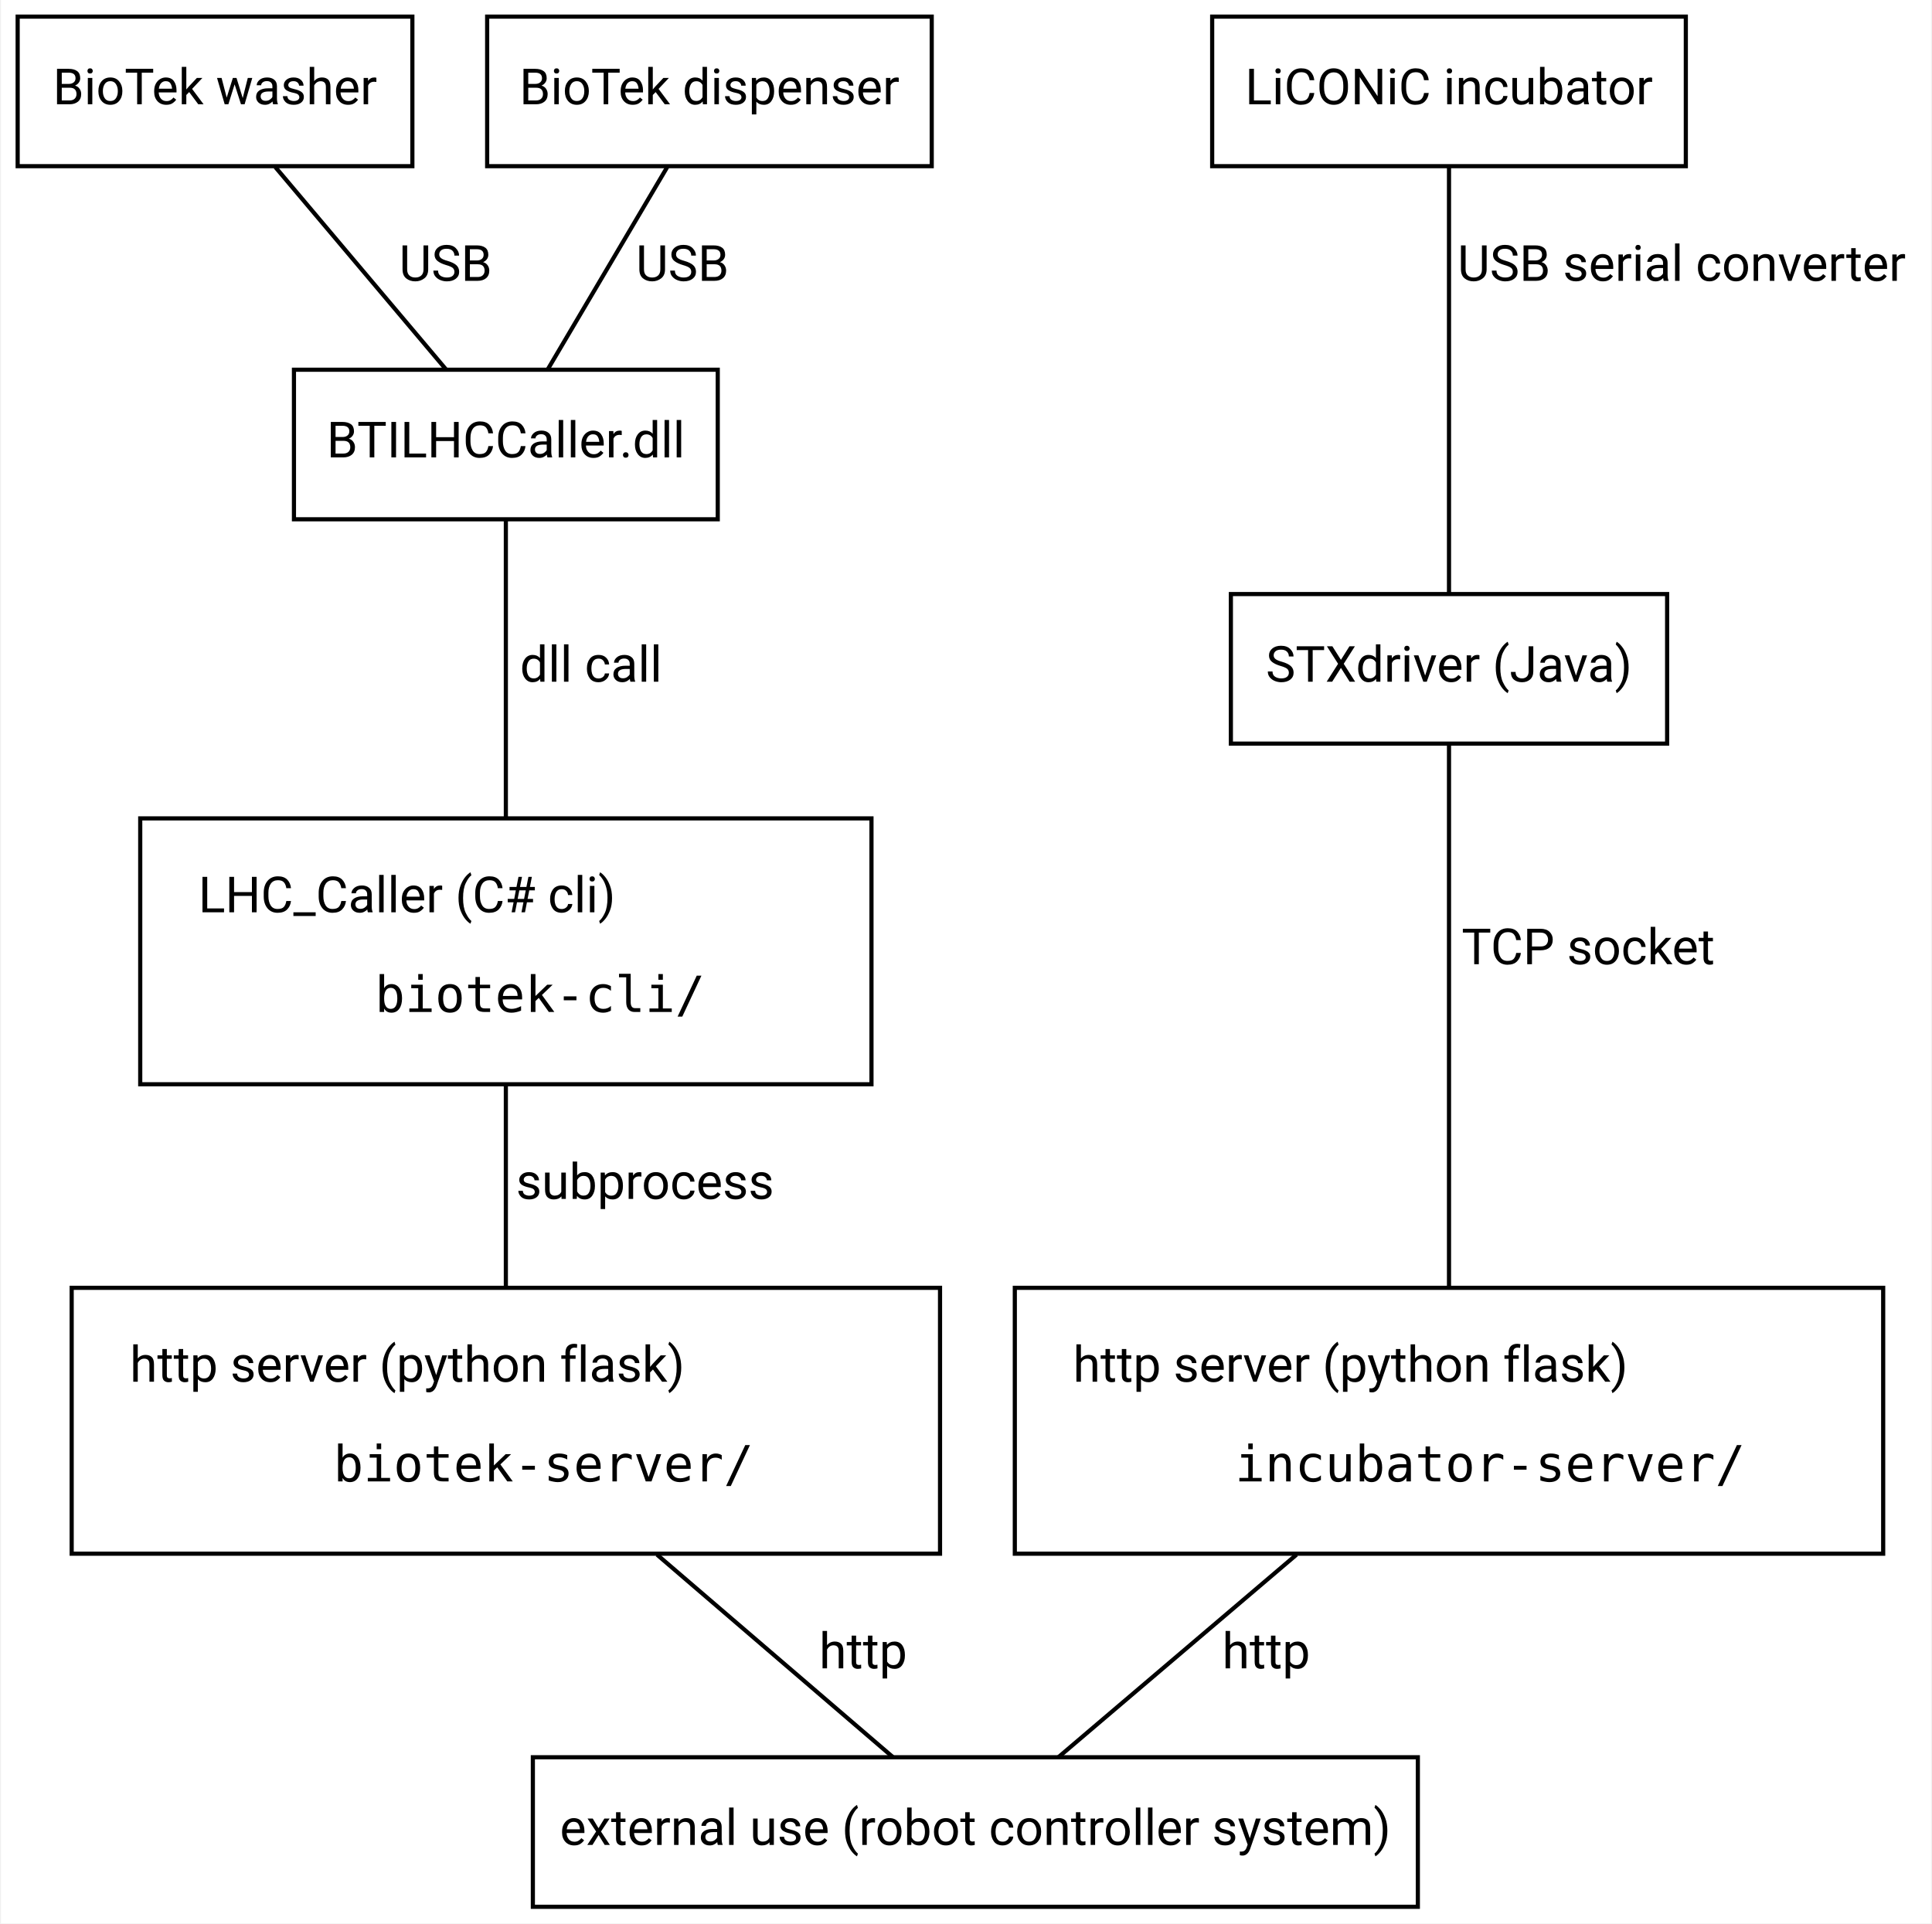
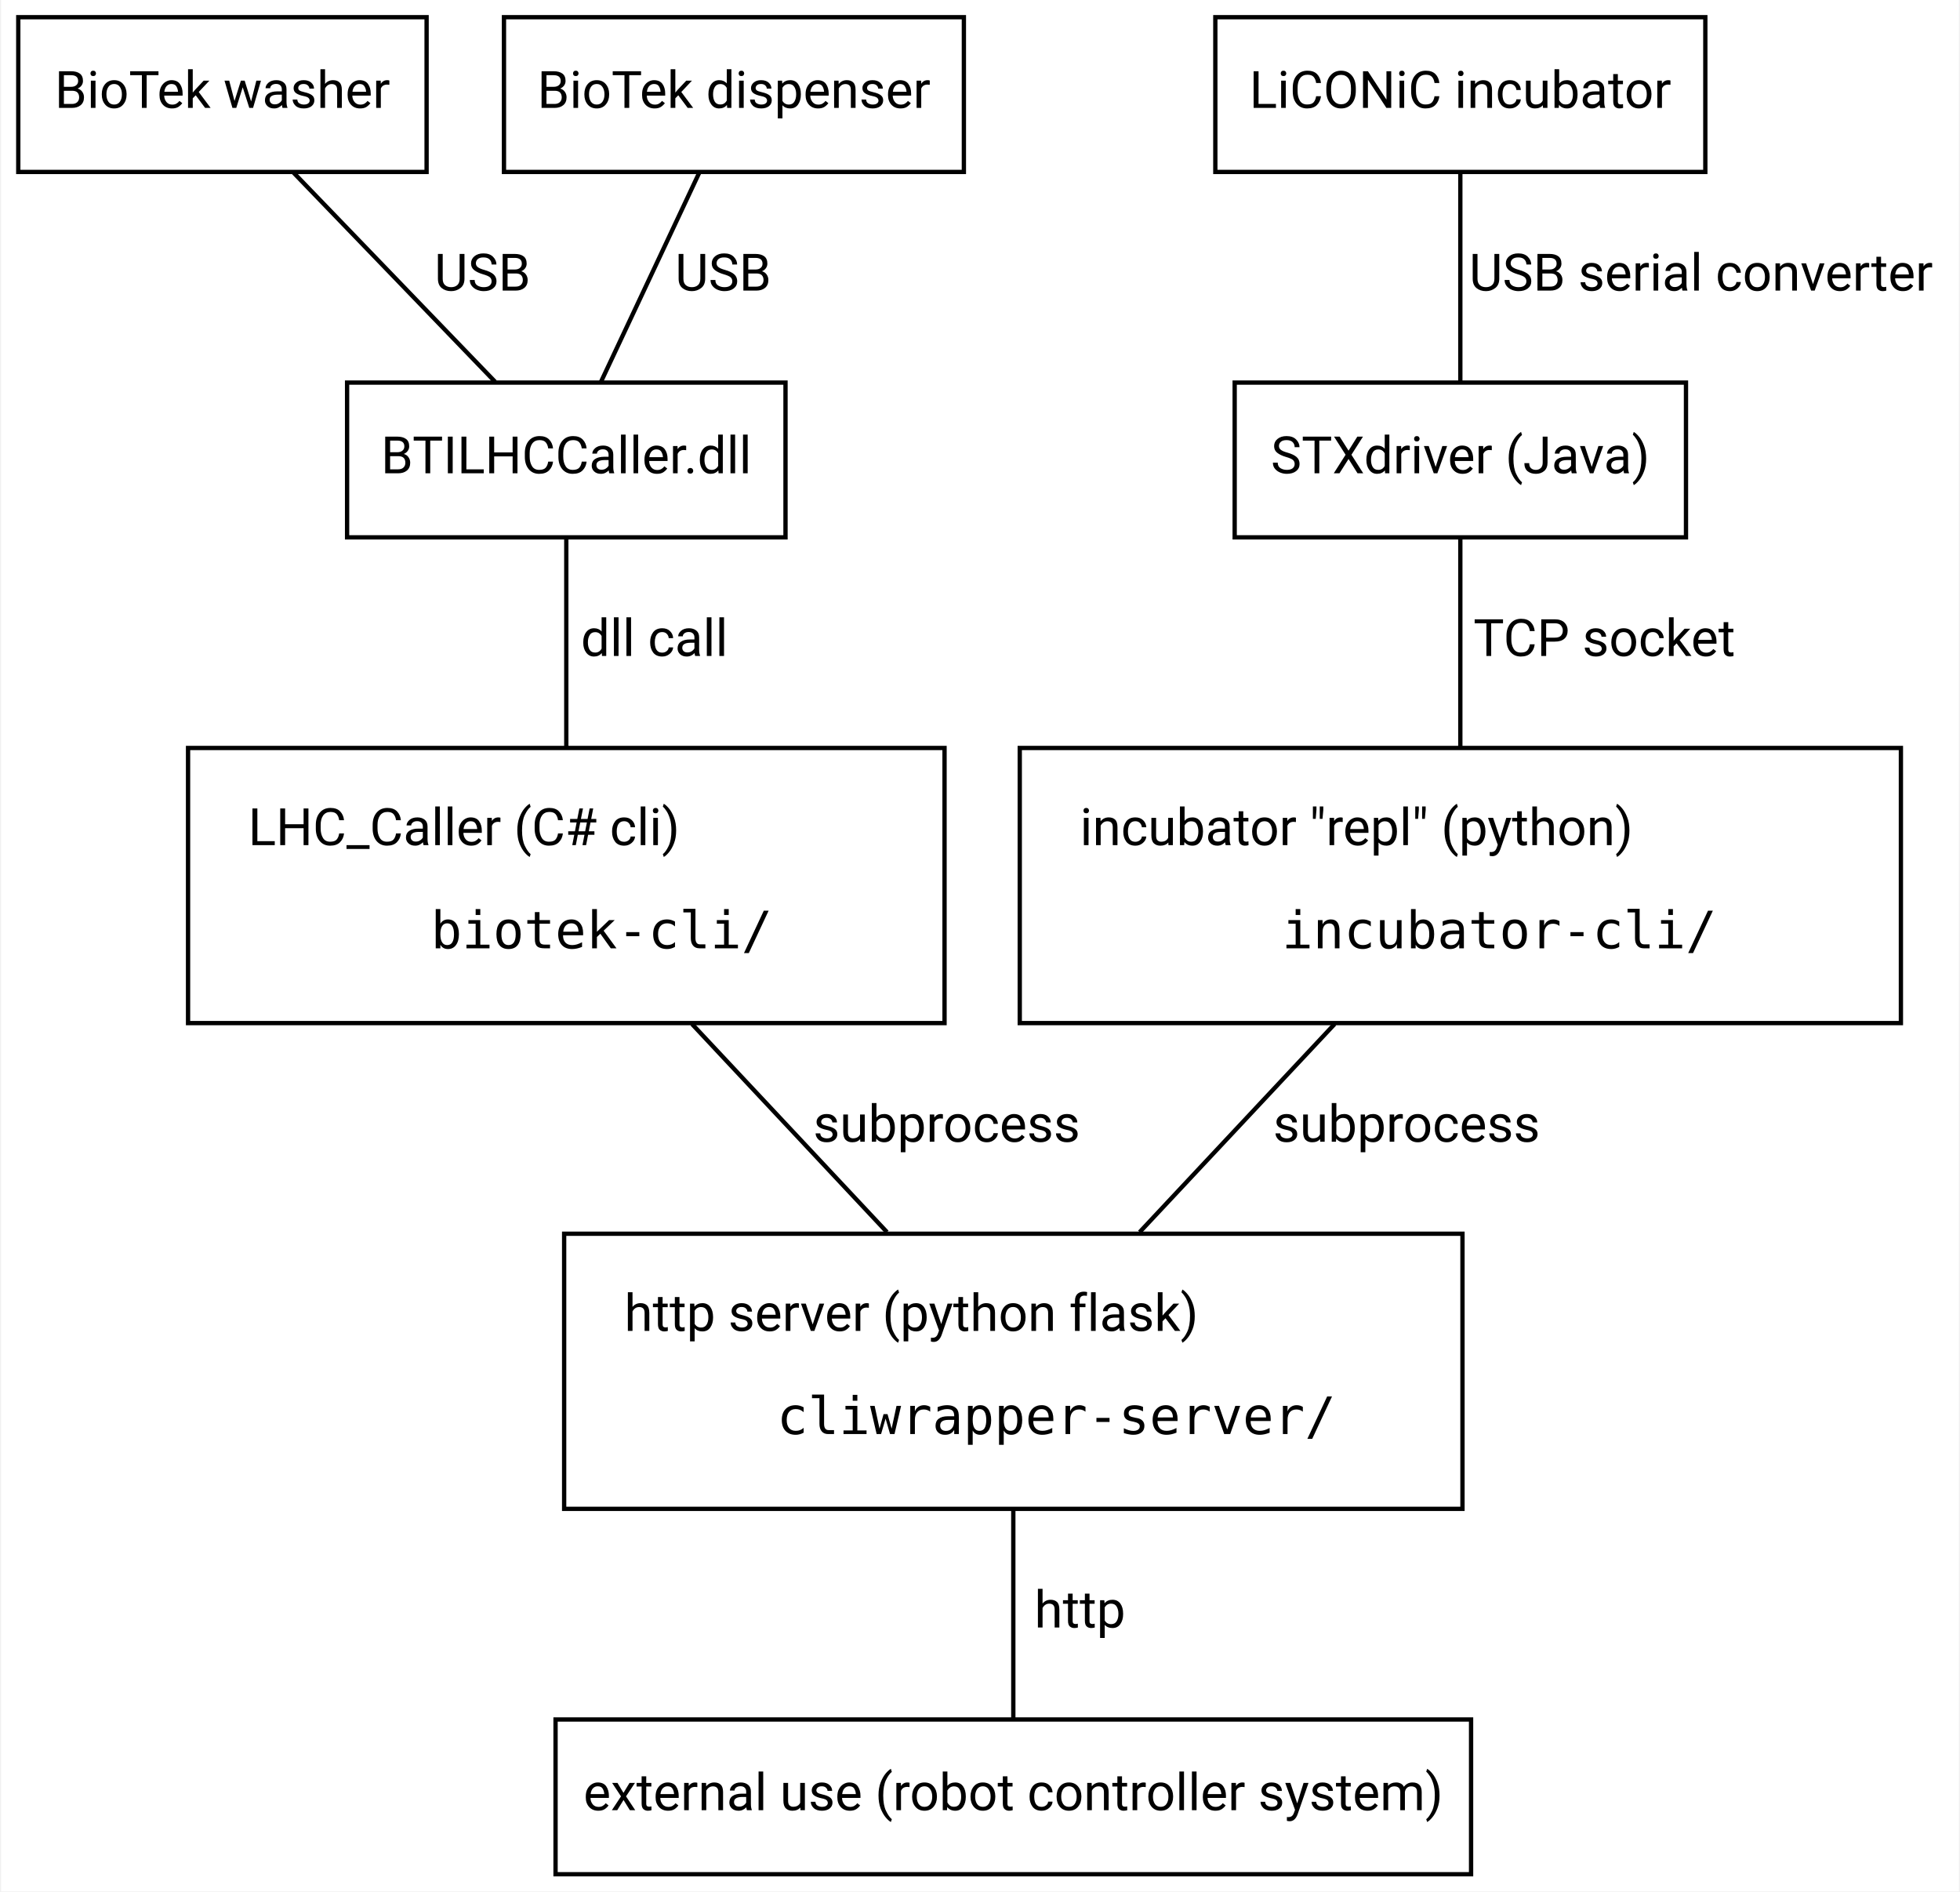
- <svg xmlns="http://www.w3.org/2000/svg" width="465pt" height="463pt" viewBox="0.00 0.00 464.50 463.00">
-   <g id="graph0" class="graph" transform="scale(1 1) rotate(0) translate(4 459)">
-     <polygon fill="white" stroke="transparent" points="-4,4 -4,-459 460.5,-459 460.5,4 -4,4" />
+ <svg xmlns="http://www.w3.org/2000/svg" width="456pt" height="440pt" viewBox="0.00 0.00 455.50 440.00">
+   <g id="graph0" class="graph" transform="scale(1 1) rotate(0) translate(4 436)">
+     <polygon fill="white" stroke="transparent" points="-4,4 -4,-436 451.5,-436 451.5,4 -4,4" />
    <g id="node1" class="node">
-       <polygon fill="none" stroke="black" points="95,-455 0,-455 0,-419 95,-419 95,-455" />
-       <text text-anchor="middle" x="47.5" y="-433.9" font-family="Roboto" font-size="12.00">BioTek washer</text>
+       <polygon fill="none" stroke="black" points="95,-432 0,-432 0,-396 95,-396 95,-432" />
+       <text text-anchor="middle" x="47.5" y="-410.9" font-family="Roboto" font-size="12.00">BioTek washer</text>
    </g>
    <g id="node4" class="node">
-       <polygon fill="none" stroke="black" points="168.5,-370 66.5,-370 66.5,-334 168.5,-334 168.5,-370" />
-       <text text-anchor="middle" x="117.5" y="-348.9" font-family="Roboto" font-size="12.00">BTILHCCaller.dll</text>
+       <polygon fill="none" stroke="black" points="178.5,-347 76.5,-347 76.5,-311 178.5,-311 178.5,-347" />
+       <text text-anchor="middle" x="127.5" y="-325.9" font-family="Roboto" font-size="12.00">BTILHCCaller.dll</text>
    </g>
    <g id="edge1" class="edge">
-       <path fill="none" stroke="black" d="M62,-418.8C74.02,-404.56 91.01,-384.41 103.01,-370.18" />
-       <text text-anchor="middle" x="103" y="-391.4" font-family="Roboto" font-size="12.00">   USB</text>
+       <path fill="none" stroke="black" d="M64.08,-395.8C77.81,-381.56 97.22,-361.41 110.95,-347.18" />
+       <text text-anchor="middle" x="108" y="-368.4" font-family="Roboto" font-size="12.00">   USB</text>
    </g>
    <g id="node2" class="node">
-       <polygon fill="none" stroke="black" points="220,-455 113,-455 113,-419 220,-419 220,-455" />
-       <text text-anchor="middle" x="166.5" y="-433.9" font-family="Roboto" font-size="12.00">BioTek dispenser</text>
+       <polygon fill="none" stroke="black" points="220,-432 113,-432 113,-396 220,-396 220,-432" />
+       <text text-anchor="middle" x="166.5" y="-410.9" font-family="Roboto" font-size="12.00">BioTek dispenser</text>
    </g>
    <g id="edge2" class="edge">
-       <path fill="none" stroke="black" d="M156.35,-418.8C147.94,-404.56 136.05,-384.41 127.64,-370.18" />
-       <text text-anchor="middle" x="160" y="-391.4" font-family="Roboto" font-size="12.00">   USB</text>
+       <path fill="none" stroke="black" d="M158.42,-395.8C151.73,-381.56 142.26,-361.41 135.57,-347.18" />
+       <text text-anchor="middle" x="164" y="-368.4" font-family="Roboto" font-size="12.00">   USB</text>
    </g>
    <g id="node3" class="node">
-       <polygon fill="none" stroke="black" points="401.5,-455 287.5,-455 287.5,-419 401.5,-419 401.5,-455" />
-       <text text-anchor="middle" x="344.5" y="-433.9" font-family="Roboto" font-size="12.00">LiCONiC incubator</text>
+       <polygon fill="none" stroke="black" points="392.5,-432 278.5,-432 278.5,-396 392.5,-396 392.5,-432" />
+       <text text-anchor="middle" x="335.5" y="-410.9" font-family="Roboto" font-size="12.00">LiCONiC incubator</text>
    </g>
    <g id="node7" class="node">
-       <polygon fill="none" stroke="black" points="397,-316 292,-316 292,-280 397,-280 397,-316" />
-       <text text-anchor="middle" x="344.5" y="-294.9" font-family="Roboto" font-size="12.00">STXdriver (Java)</text>
+       <polygon fill="none" stroke="black" points="388,-347 283,-347 283,-311 388,-311 388,-347" />
+       <text text-anchor="middle" x="335.5" y="-325.9" font-family="Roboto" font-size="12.00">STXdriver (Java)</text>
    </g>
    <g id="edge5" class="edge">
-       <path fill="none" stroke="black" d="M344.5,-418.93C344.5,-392.67 344.5,-342.67 344.5,-316.29" />
-       <text text-anchor="middle" x="400.5" y="-391.4" font-family="Roboto" font-size="12.00">  USB serial converter</text>
+       <path fill="none" stroke="black" d="M335.5,-395.8C335.5,-381.56 335.5,-361.41 335.5,-347.18" />
+       <text text-anchor="middle" x="391.5" y="-368.4" font-family="Roboto" font-size="12.00">  USB serial converter</text>
    </g>
    <g id="node5" class="node">
-       <polygon fill="none" stroke="black" points="205.5,-262 29.5,-262 29.5,-198 205.5,-198 205.5,-262" />
-       <text text-anchor="start" x="43.5" y="-239.4" font-family="Roboto" font-size="12.00">        LHC_Caller (C# cli)        </text>
-       <text text-anchor="start" x="61" y="-215.4" font-family="Roboto" font-size="12.00">        </text>
-       <text text-anchor="start" x="86" y="-215.4" font-family="Consolas" font-size="12.00">biotek-cli/</text>
-       <text text-anchor="start" x="161" y="-215.4" font-family="Roboto" font-size="12.00">    </text>
+       <polygon fill="none" stroke="black" points="215.5,-262 39.5,-262 39.5,-198 215.5,-198 215.5,-262" />
+       <text text-anchor="start" x="53.5" y="-239.4" font-family="Roboto" font-size="12.00">        LHC_Caller (C# cli)        </text>
+       <text text-anchor="start" x="71" y="-215.4" font-family="Roboto" font-size="12.00">        </text>
+       <text text-anchor="start" x="96" y="-215.4" font-family="Consolas" font-size="12.00">biotek-cli/</text>
+       <text text-anchor="start" x="171" y="-215.4" font-family="Roboto" font-size="12.00">    </text>
    </g>
    <g id="edge3" class="edge">
-       <path fill="none" stroke="black" d="M117.5,-333.81C117.5,-315.14 117.5,-284.95 117.5,-262.1" />
-       <text text-anchor="middle" x="138" y="-294.9" font-family="Roboto" font-size="12.00">  dll call</text>
+       <path fill="none" stroke="black" d="M127.5,-310.66C127.5,-297.25 127.5,-278.34 127.5,-262.31" />
+       <text text-anchor="middle" x="148" y="-283.4" font-family="Roboto" font-size="12.00">  dll call</text>
    </g>
    <g id="node6" class="node">
-       <polygon fill="none" stroke="black" points="222,-149 13,-149 13,-85 222,-85 222,-149" />
-       <text text-anchor="start" x="27" y="-126.4" font-family="Roboto" font-size="12.00">        http server (python flask)        </text>
-       <text text-anchor="start" x="51" y="-102.4" font-family="Roboto" font-size="12.00">        </text>
-       <text text-anchor="start" x="76" y="-102.4" font-family="Consolas" font-size="12.00">biotek-server/</text>
-       <text text-anchor="start" x="171" y="-102.4" font-family="Roboto" font-size="12.00">    </text>
+       <polygon fill="none" stroke="black" points="336,-149 127,-149 127,-85 336,-85 336,-149" />
+       <text text-anchor="start" x="141" y="-126.4" font-family="Roboto" font-size="12.00">        http server (python flask)        </text>
+       <text text-anchor="start" x="151.5" y="-102.4" font-family="Roboto" font-size="12.00">        </text>
+       <text text-anchor="start" x="176.5" y="-102.4" font-family="Consolas" font-size="12.00">cliwrapper-server/</text>
+       <text text-anchor="start" x="298.5" y="-102.4" font-family="Roboto" font-size="12.00">    </text>
    </g>
    <g id="edge4" class="edge">
-       <path fill="none" stroke="black" d="M117.5,-197.78C117.5,-182.65 117.5,-164.52 117.5,-149.37" />
-       <text text-anchor="middle" x="151" y="-170.4" font-family="Roboto" font-size="12.00">  subprocess</text>
+       <path fill="none" stroke="black" d="M156.75,-197.78C170.93,-182.65 187.92,-164.52 202.11,-149.37" />
+       <text text-anchor="middle" x="216" y="-170.4" font-family="Roboto" font-size="12.00">  subprocess</text>
    </g>
    <g id="node9" class="node">
-       <polygon fill="none" stroke="black" points="337,-36 124,-36 124,0 337,0 337,-36" />
-       <text text-anchor="middle" x="230.5" y="-14.9" font-family="Roboto" font-size="12.00">external use (robot controller system)</text>
+       <polygon fill="none" stroke="black" points="338,-36 125,-36 125,0 338,0 338,-36" />
+       <text text-anchor="middle" x="231.5" y="-14.9" font-family="Roboto" font-size="12.00">external use (robot controller system)</text>
    </g>
    <g id="edge8" class="edge">
-       <path fill="none" stroke="black" d="M153.88,-84.77C172.72,-68.6 194.99,-49.48 210.65,-36.04" />
-       <text text-anchor="middle" x="203.5" y="-57.4" font-family="Roboto" font-size="12.00">    http</text>
+       <path fill="none" stroke="black" d="M231.5,-84.77C231.5,-68.6 231.5,-49.48 231.5,-36.04" />
+       <text text-anchor="middle" x="247" y="-57.4" font-family="Roboto" font-size="12.00">   http</text>
    </g>
    <g id="node8" class="node">
-       <polygon fill="none" stroke="black" points="449,-149 240,-149 240,-85 449,-85 449,-149" />
-       <text text-anchor="start" x="254" y="-126.4" font-family="Roboto" font-size="12.00">        http server (python flask)        </text>
-       <text text-anchor="start" x="268" y="-102.4" font-family="Roboto" font-size="12.00">        </text>
-       <text text-anchor="start" x="293" y="-102.4" font-family="Consolas" font-size="12.00">incubator-server/</text>
-       <text text-anchor="start" x="408" y="-102.4" font-family="Roboto" font-size="12.00">    </text>
+       <polygon fill="none" stroke="black" points="438,-262 233,-262 233,-198 438,-198 438,-262" />
+       <text text-anchor="start" x="247" y="-239.4" font-family="Roboto" font-size="12.00">        incubator "repl" (python)        </text>
+       <text text-anchor="start" x="269" y="-215.4" font-family="Roboto" font-size="12.00">        </text>
+       <text text-anchor="start" x="294" y="-215.4" font-family="Consolas" font-size="12.00">incubator-cli/</text>
+       <text text-anchor="start" x="389" y="-215.4" font-family="Roboto" font-size="12.00">    </text>
    </g>
    <g id="edge6" class="edge">
-       <path fill="none" stroke="black" d="M344.5,-279.84C344.5,-249.74 344.5,-187.03 344.5,-149.12" />
-       <text text-anchor="middle" x="378" y="-226.9" font-family="Roboto" font-size="12.00">  TCP socket</text>
+       <path fill="none" stroke="black" d="M335.5,-310.66C335.5,-297.25 335.5,-278.34 335.5,-262.31" />
+       <text text-anchor="middle" x="369" y="-283.4" font-family="Roboto" font-size="12.00">  TCP socket</text>
    </g>
    <g id="edge7" class="edge">
-       <path fill="none" stroke="black" d="M307.8,-84.77C288.8,-68.6 266.33,-49.48 250.52,-36.04" />
-       <text text-anchor="middle" x="300.5" y="-57.4" font-family="Roboto" font-size="12.00">    http</text>
+       <path fill="none" stroke="black" d="M306.25,-197.78C292.07,-182.65 275.08,-164.52 260.89,-149.37" />
+       <text text-anchor="middle" x="323" y="-170.4" font-family="Roboto" font-size="12.00">    subprocess</text>
    </g>
  </g>
</svg>
